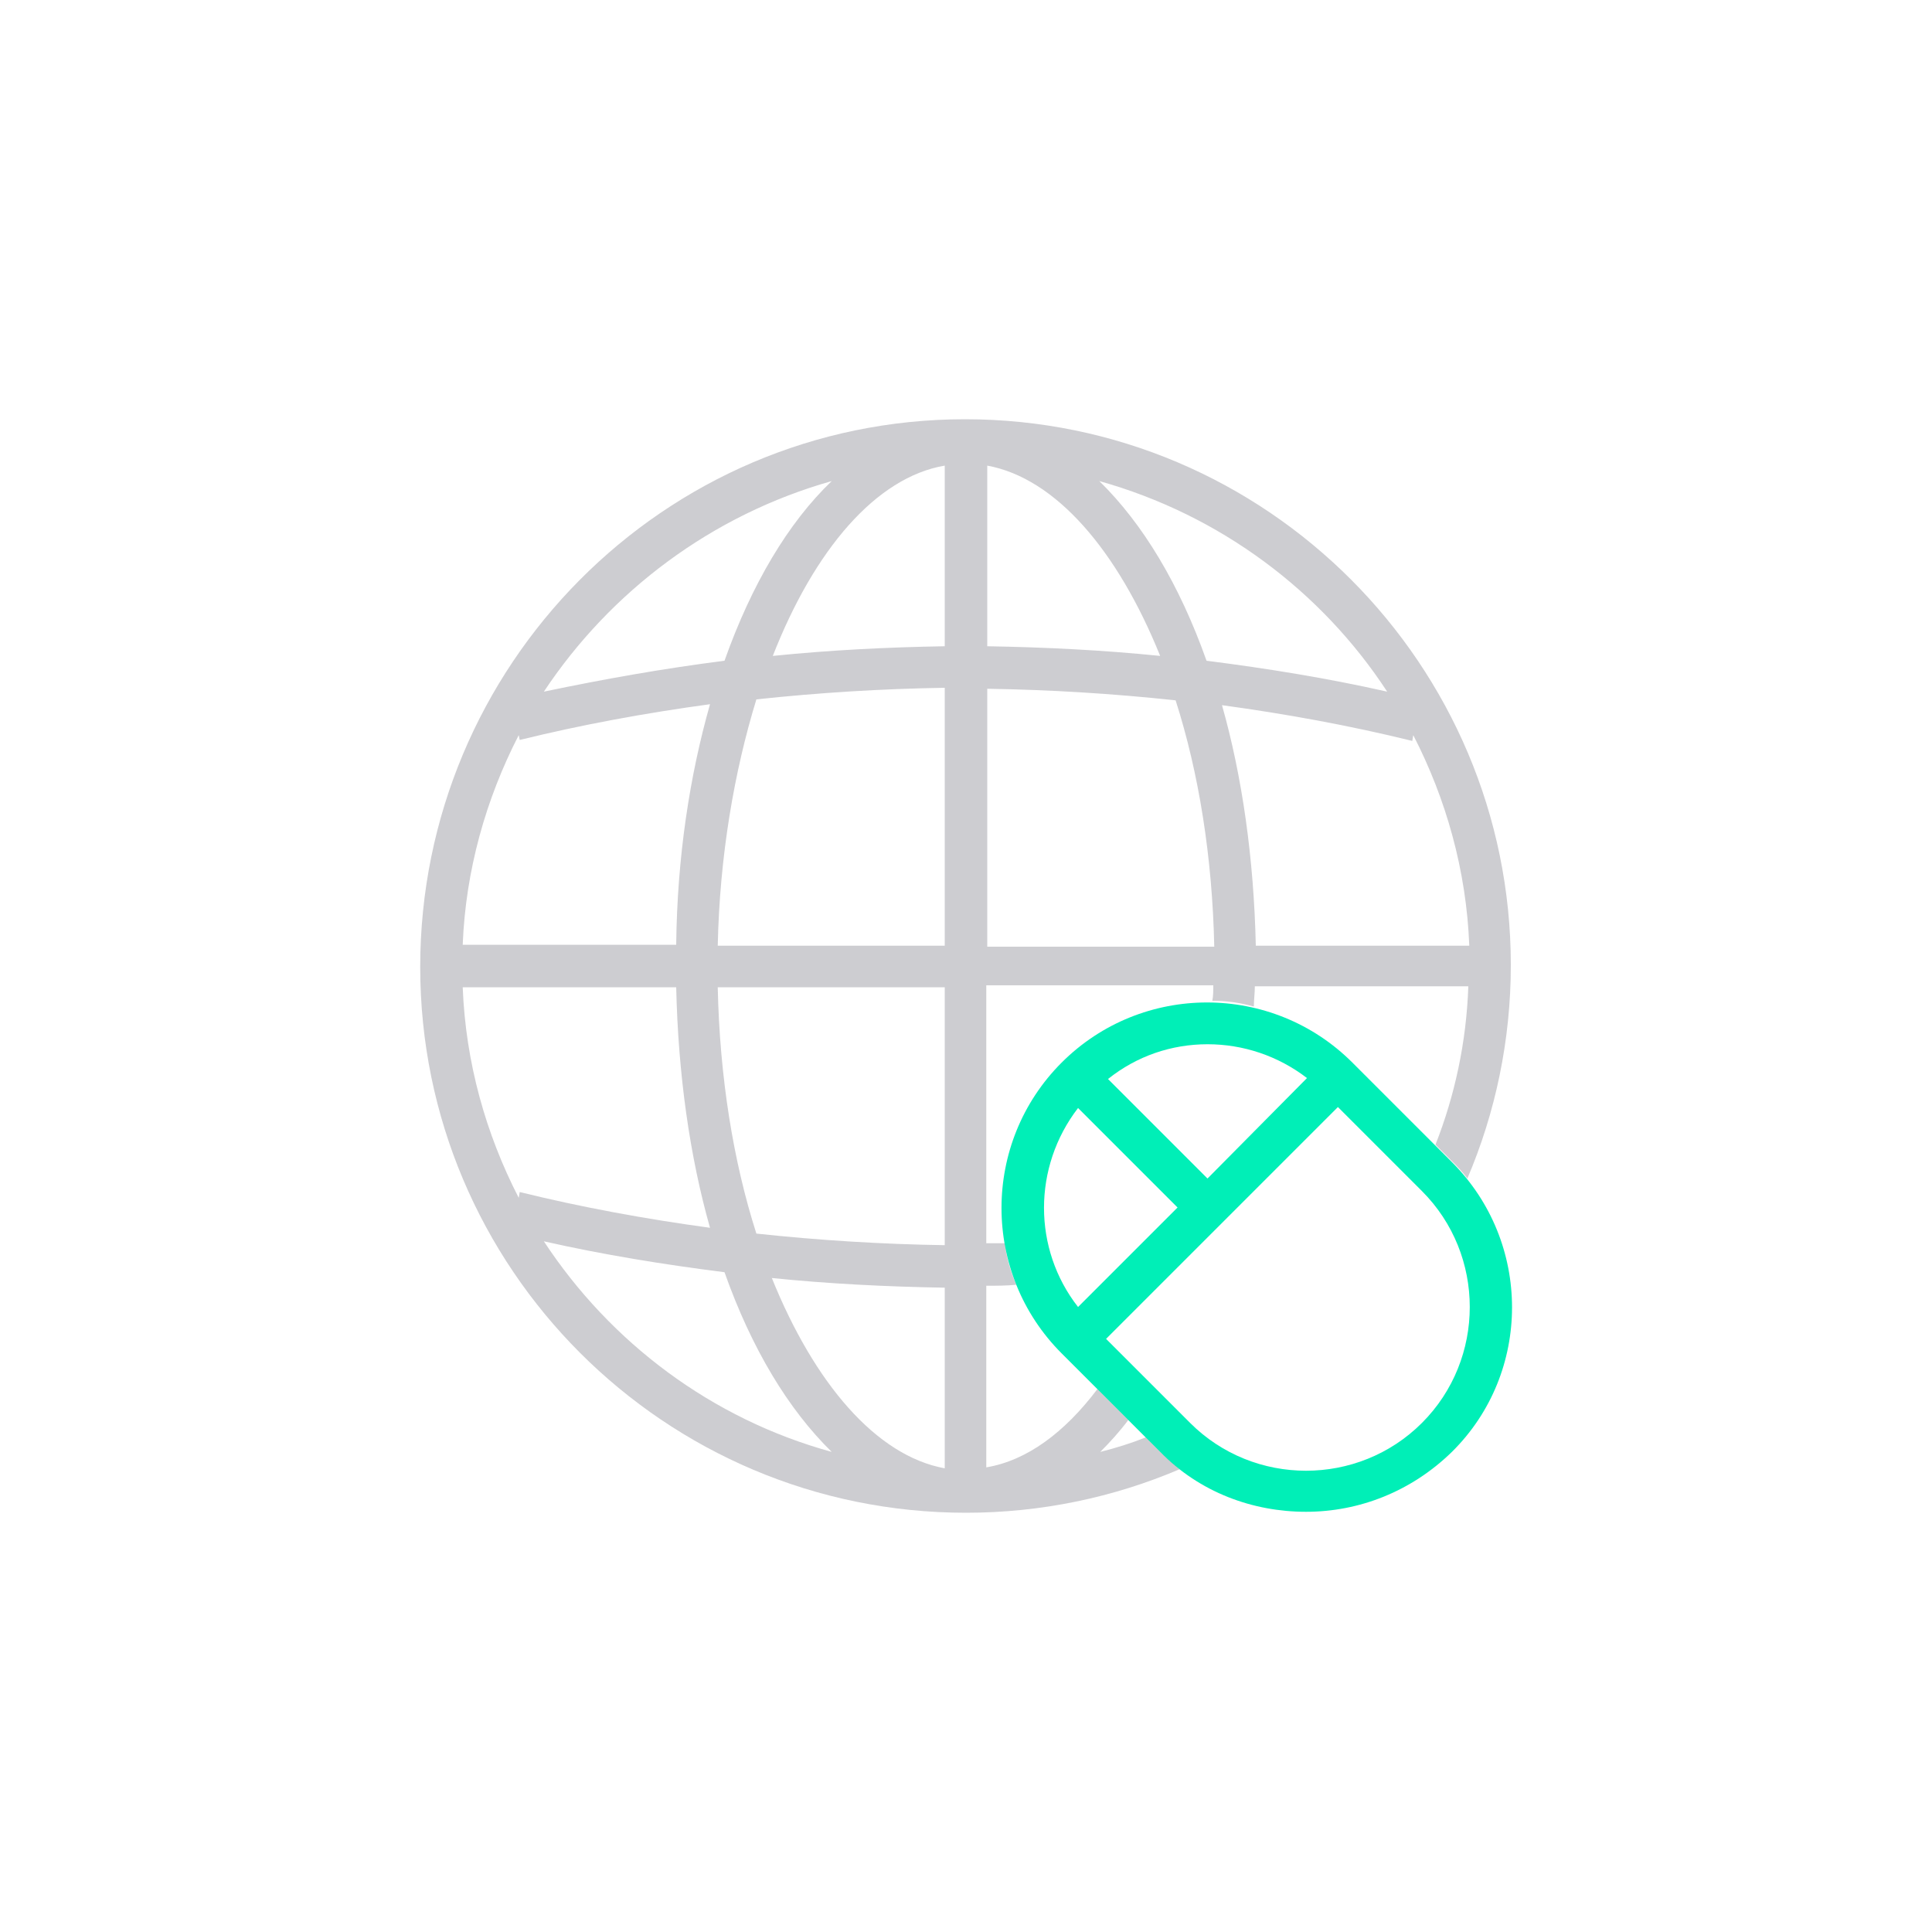
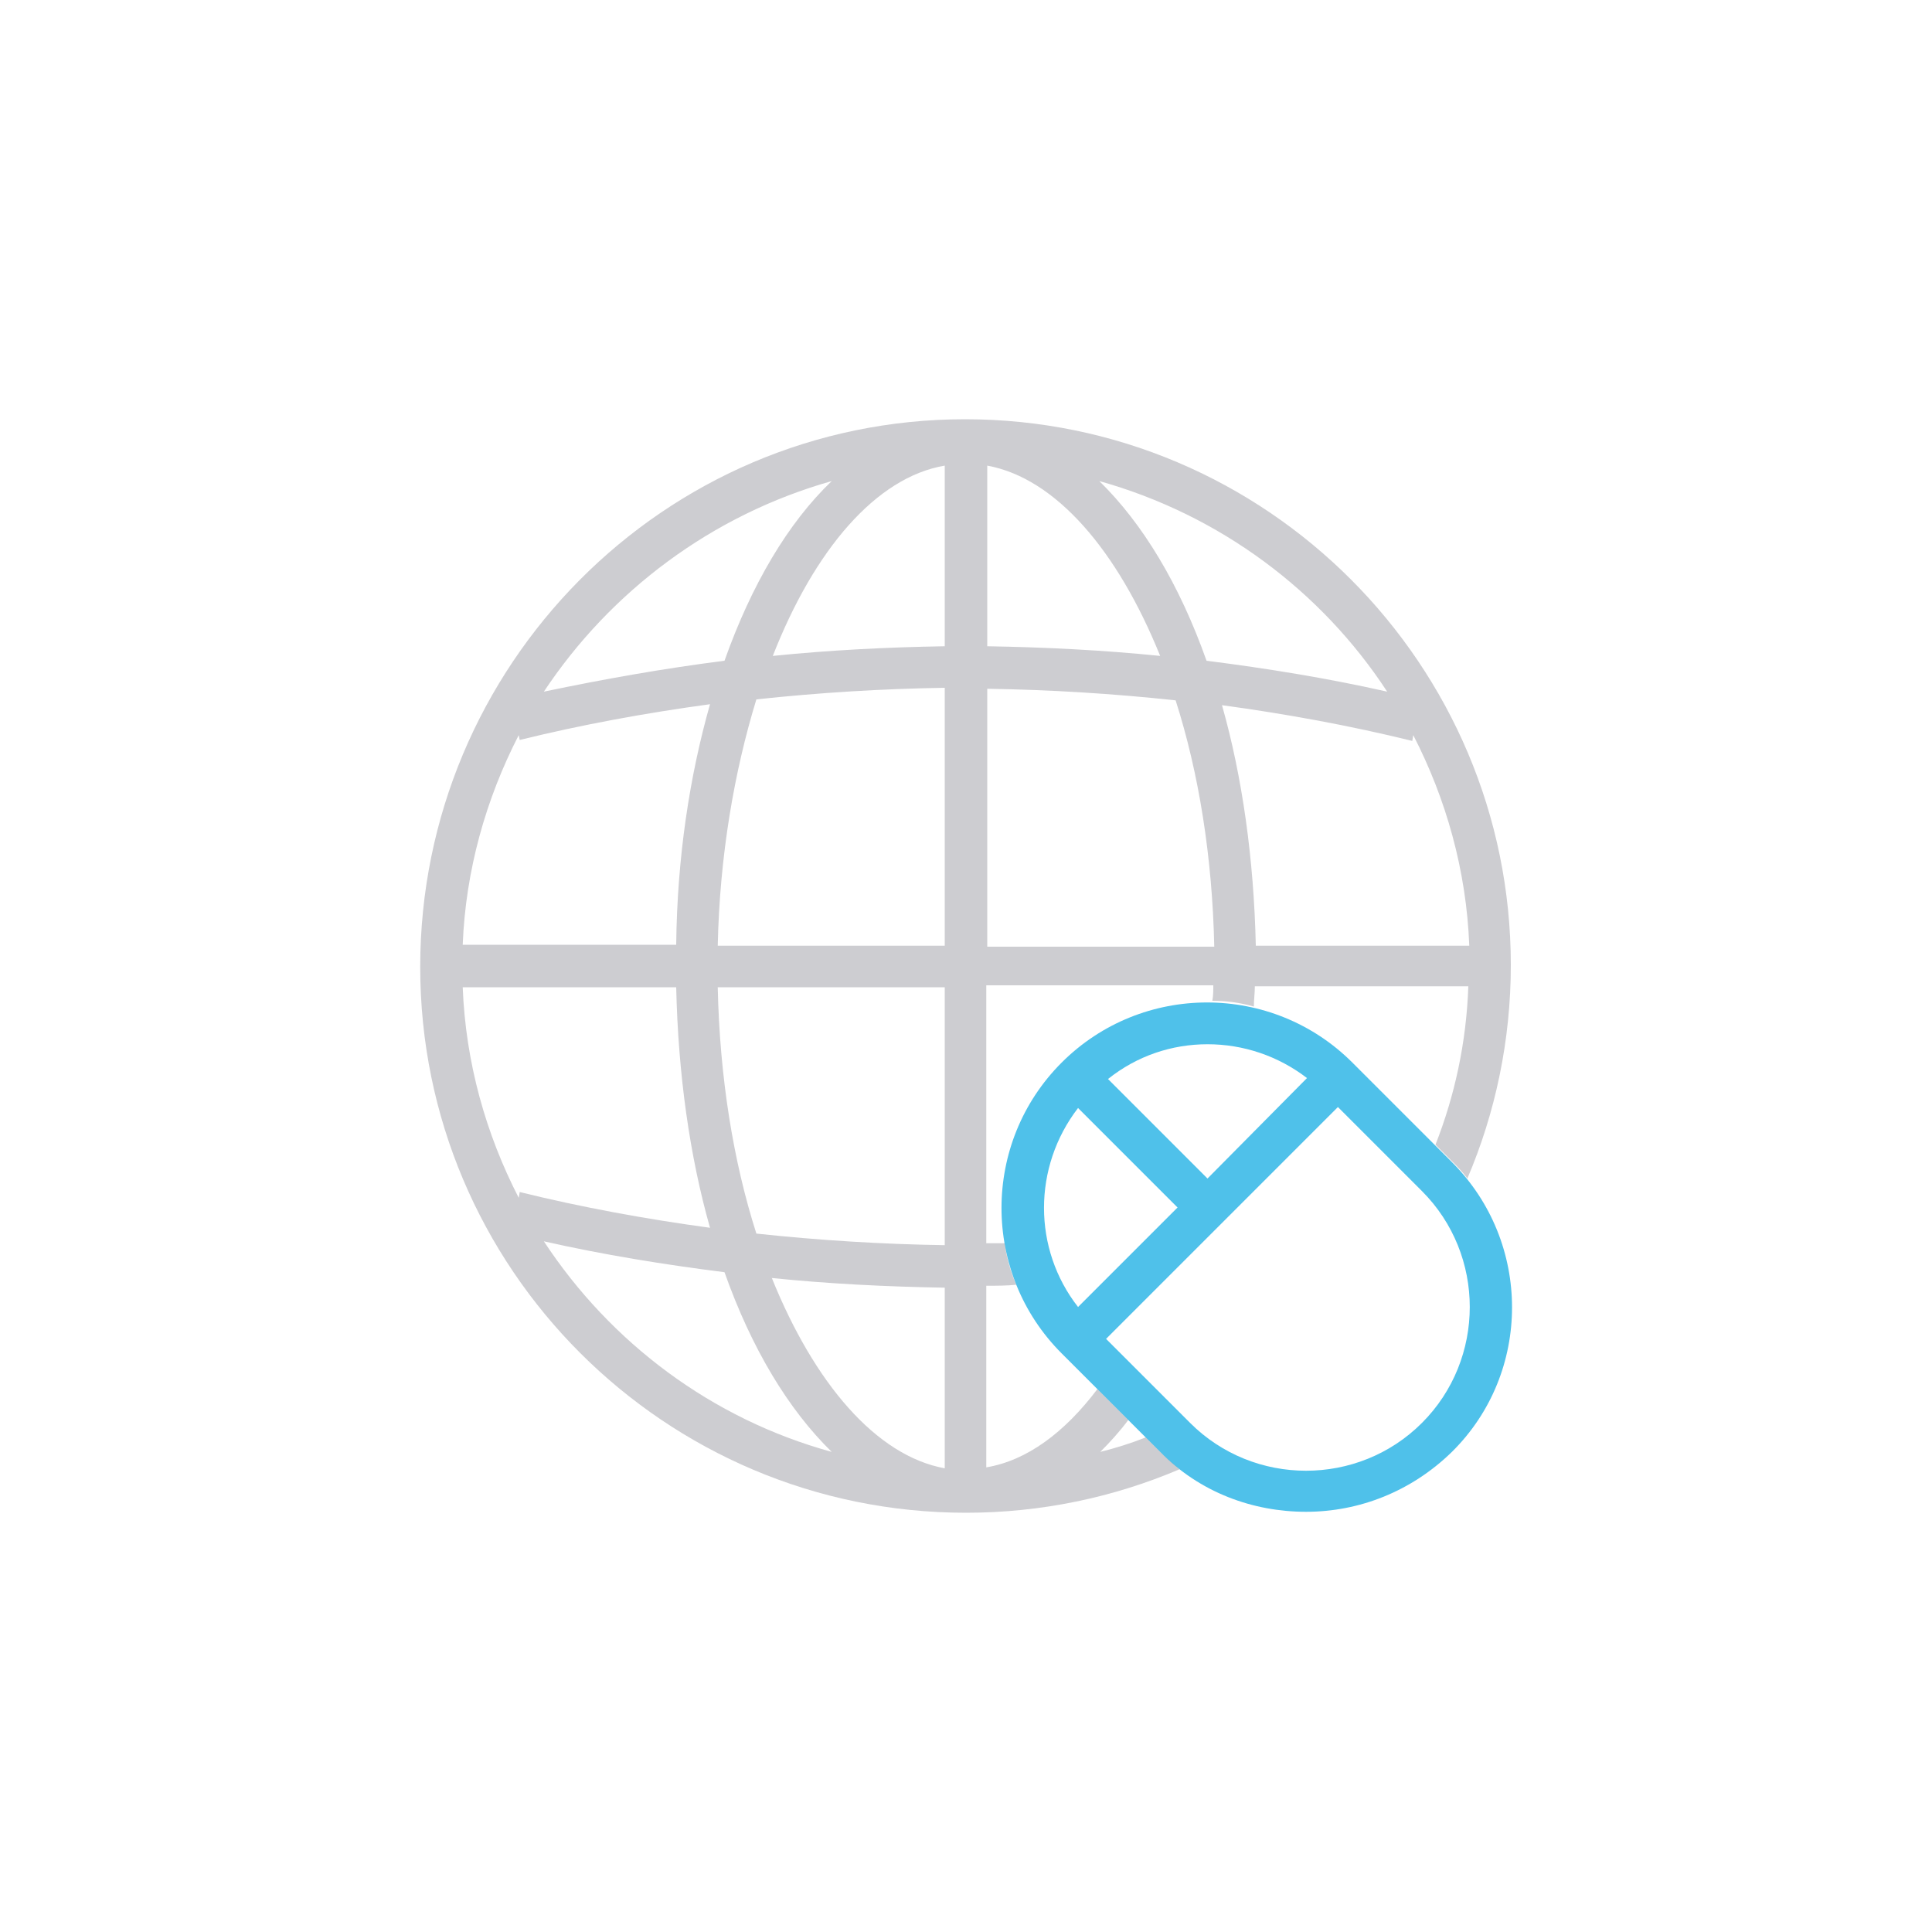
<svg xmlns="http://www.w3.org/2000/svg" version="1.1" id="Calque_1" x="0px" y="0px" viewBox="-124 126 200 200" style="enable-background:new -124 126 200 200;" xml:space="preserve">
  <style type="text/css">
- 	.st0{fill:#00EFB7;}
+ 	.st0{fill:#4fc1ea;}
	.st1{opacity:0.3;}
	.st2{fill:#585763;}
</style>
  <g id="XMLID_27_">
    <path id="XMLID_1509_" class="st0" d="M26.3,246.3L16,236c-8.3-8.3-21.8-8.3-30.1,0c-8.3,8.3-8.3,21.8,0,30.1l10.2,10.2   c4.1,4.2,9.6,6.2,15.1,6.2s10.9-2.1,15.1-6.2C34.6,268.1,34.6,254.6,26.3,246.3z M1,234.1c3.7,0,7.3,1.2,10.3,3.5L1,248l-10.3-10.3   C-6.3,235.3-2.7,234.1,1,234.1z M-12.4,240.7L-2.1,251l-10.3,10.3C-17.1,255.3-17.1,246.8-12.4,240.7z M23.2,273.3   c-6.6,6.6-17.4,6.6-24,0l-8.7-8.7l24-24l8.7,8.7C29.8,255.9,29.8,266.7,23.2,273.3z" />
    <g id="XMLID_977_" class="st1">
      <path id="XMLID_981_" class="st2" d="M-3.8,276.4l-1.6-1.6c-1.5,0.6-3.1,1.1-4.7,1.5c1-1,2-2.1,2.9-3.3l-3.2-3.2    c-3.4,4.5-7.3,7.4-11.5,8.1v-18.8c1,0,2.1,0,3.1-0.1c-0.6-1.4-1-2.8-1.2-4.3c-0.6,0-1.3,0-1.9,0V228H1.6c0,0.5,0,1.1-0.1,1.6    c1.5,0,2.9,0.2,4.3,0.6c0-0.7,0.1-1.4,0.1-2.1H28c-0.2,5.8-1.4,11.3-3.4,16.4l1.6,1.6c0.6,0.6,1.2,1.2,1.7,1.9    c2.9-6.8,4.5-14.3,4.5-22.1c0-31.1-25.3-56.5-56.5-56.5s-56.4,25.5-56.4,56.7s25.3,56.5,56.5,56.5c7.8,0,15.3-1.6,22.1-4.5    C-2.6,277.5-3.2,277-3.8,276.4z M22.3,202.1c3.4,6.6,5.5,14,5.8,21.8H6c-0.2-9-1.4-17.5-3.5-24.9c6.6,0.9,13.2,2.1,19.7,3.7    L22.3,202.1z M19.6,197.6c-6.2-1.4-12.4-2.4-18.7-3.2c-2.8-7.9-6.6-14.2-11.1-18.6C2.3,179.3,12.8,187.2,19.6,197.6z M-21.8,174.2    c7.1,1.3,13.5,8.8,17.9,19.7c-5.9-0.6-11.9-0.9-17.9-1V174.2z M-21.8,197.3c6.5,0.1,13,0.5,19.5,1.2c2.4,7.5,3.8,16.2,4,25.5    h-23.5V197.3z M-37.9,175.8c-4.5,4.3-8.3,10.7-11.1,18.6c-6.3,0.8-12.5,1.9-18.7,3.2C-60.8,187.2-50.3,179.3-37.9,175.8z     M-70.3,202.1l0.1,0.5c6.5-1.6,13.1-2.8,19.7-3.7c-2.1,7.4-3.4,15.8-3.5,24.9h-22.1C-75.8,216.1-73.7,208.7-70.3,202.1z     M-70.3,250c-3.4-6.6-5.5-14-5.8-21.8H-54c0.2,9,1.4,17.5,3.5,24.9c-6.6-0.9-13.2-2.1-19.7-3.7L-70.3,250z M-67.7,254.5    c6.2,1.4,12.4,2.4,18.7,3.2c2.8,7.9,6.6,14.2,11.1,18.6C-50.3,272.9-60.8,265-67.7,254.5z M-26.2,278c-7.1-1.3-13.5-8.8-17.9-19.7    c5.9,0.6,11.9,0.9,17.9,1V278z M-26.2,254.9c-6.5-0.1-13-0.5-19.5-1.2c-2.4-7.5-3.8-16.2-4-25.5h23.5V254.9z M-26.2,223.9h-23.5    c0.2-9.3,1.7-18,4-25.5c6.5-0.7,13-1.1,19.5-1.2V223.9z M-26.2,192.9c-6,0.1-11.9,0.4-17.8,1c4.3-11,10.7-18.5,17.8-19.7V192.9z" />
    </g>
  </g>
</svg>
